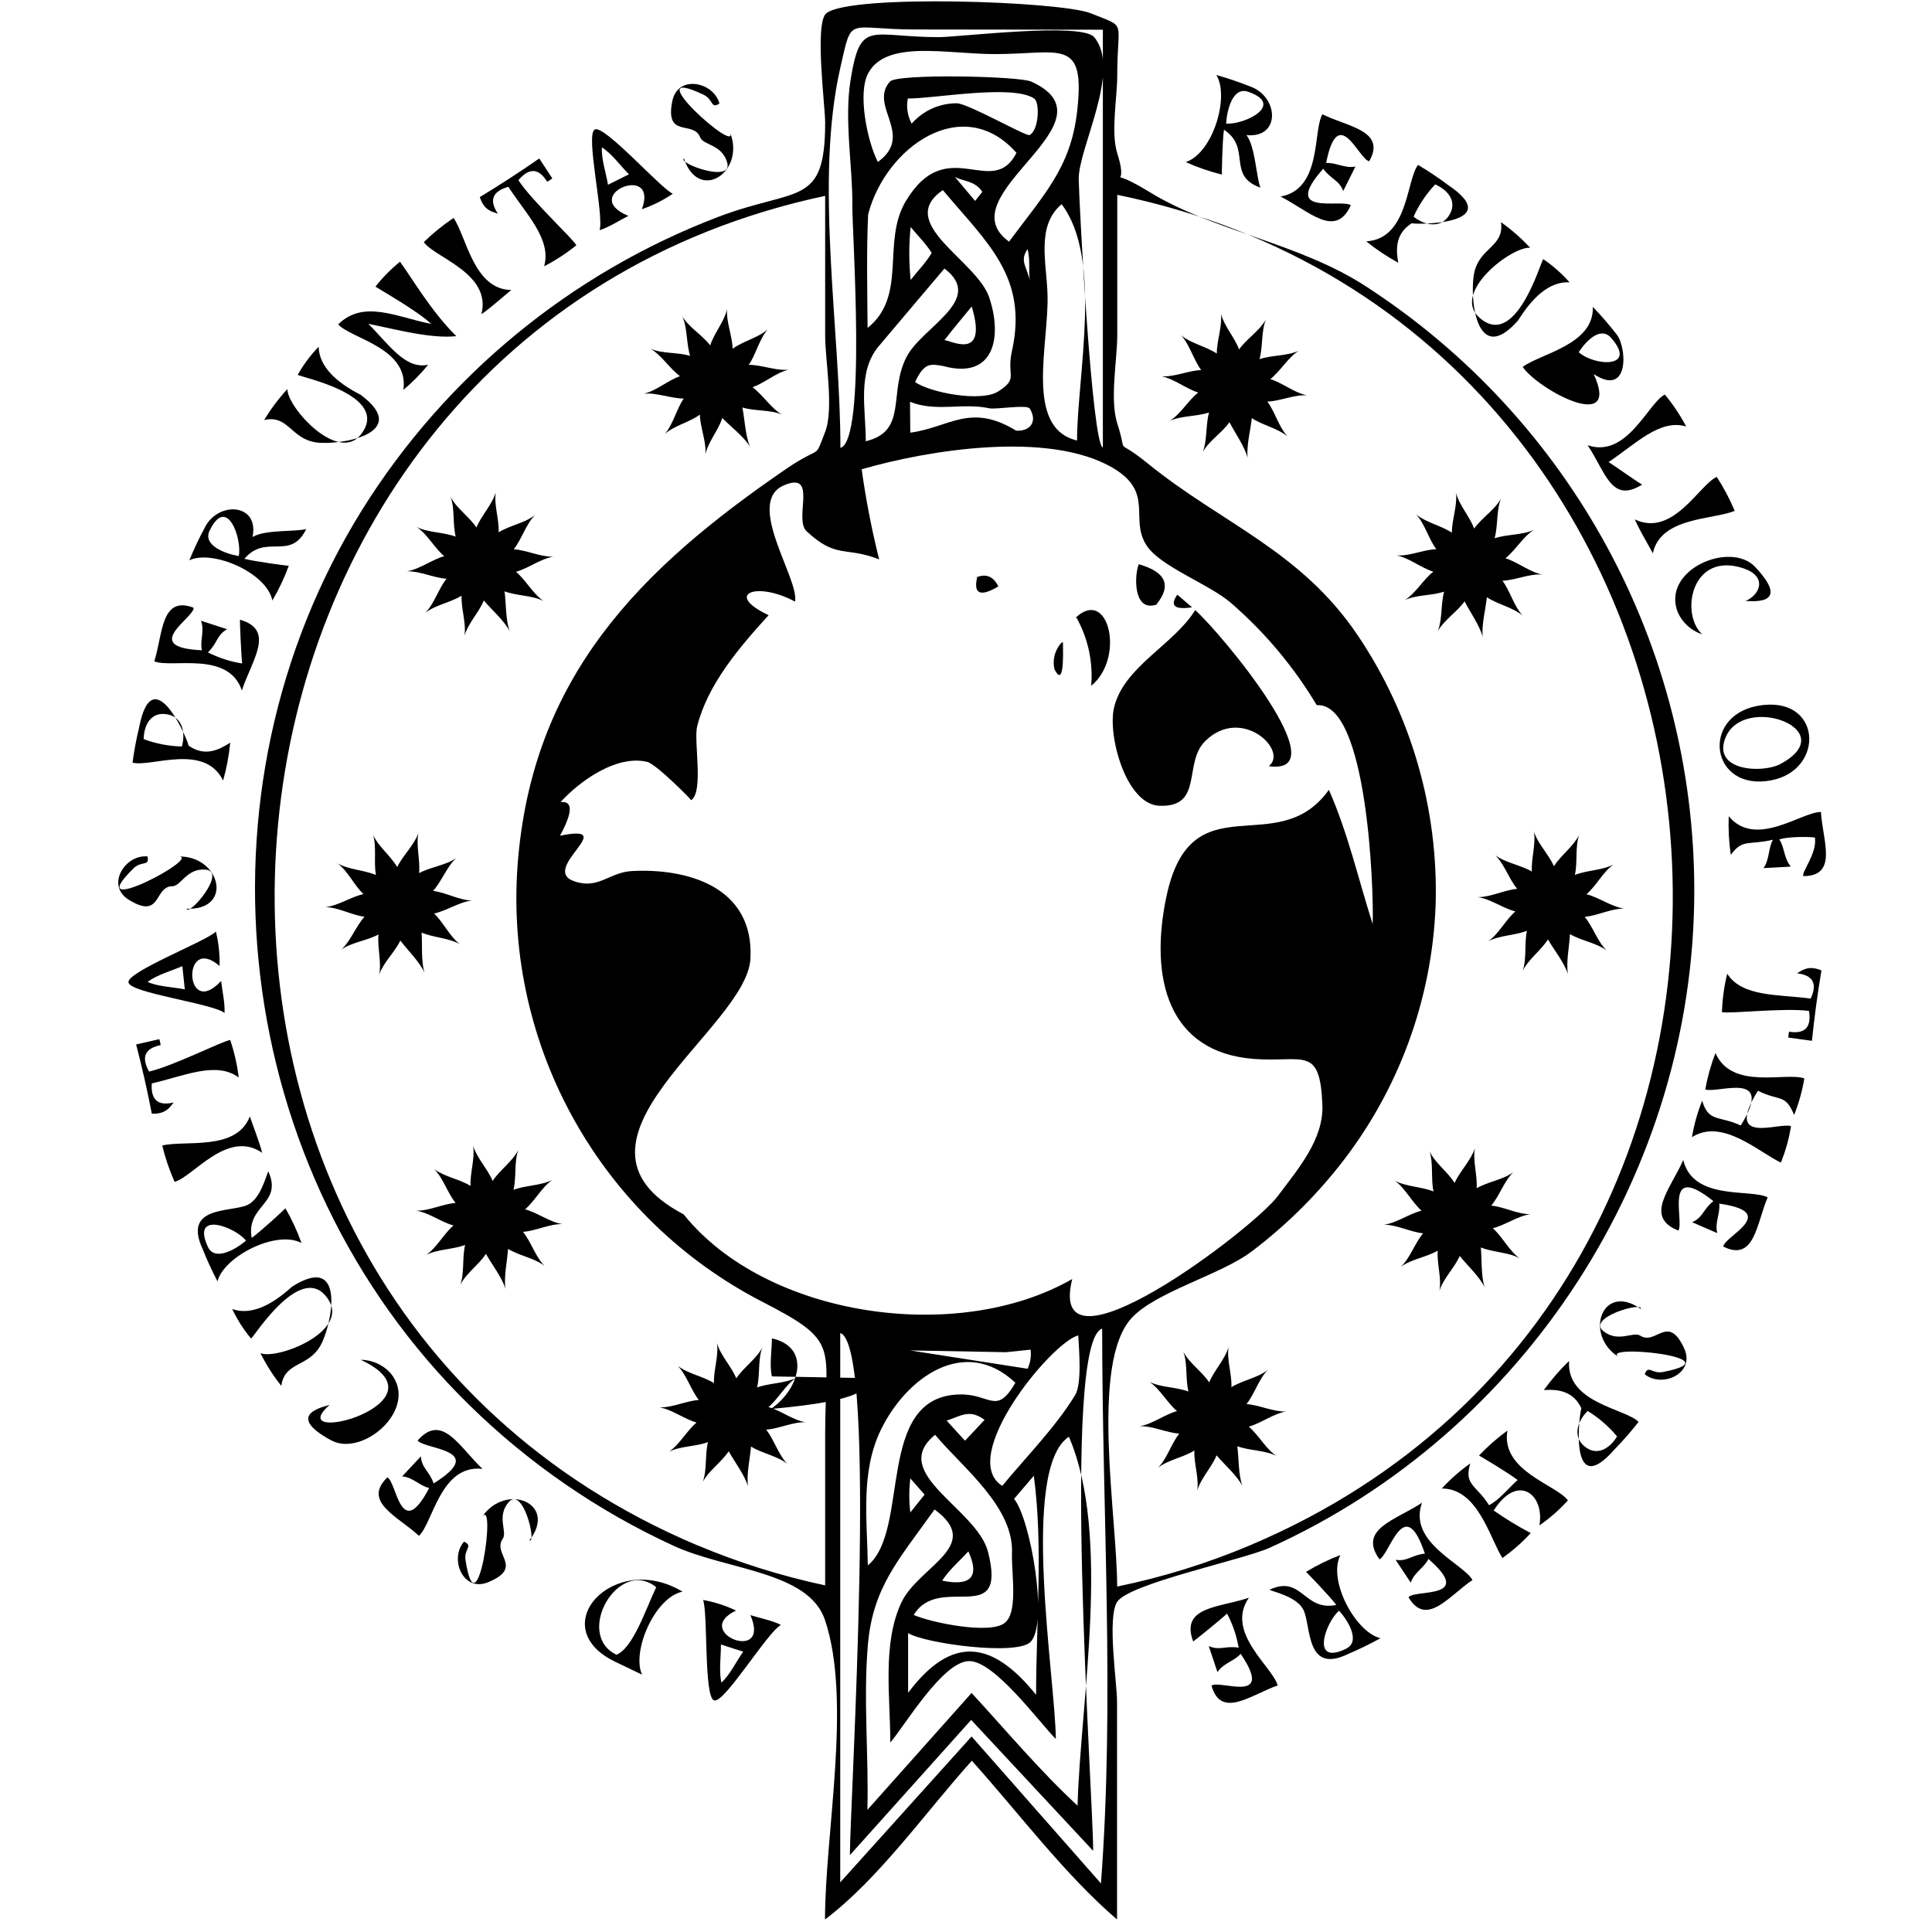
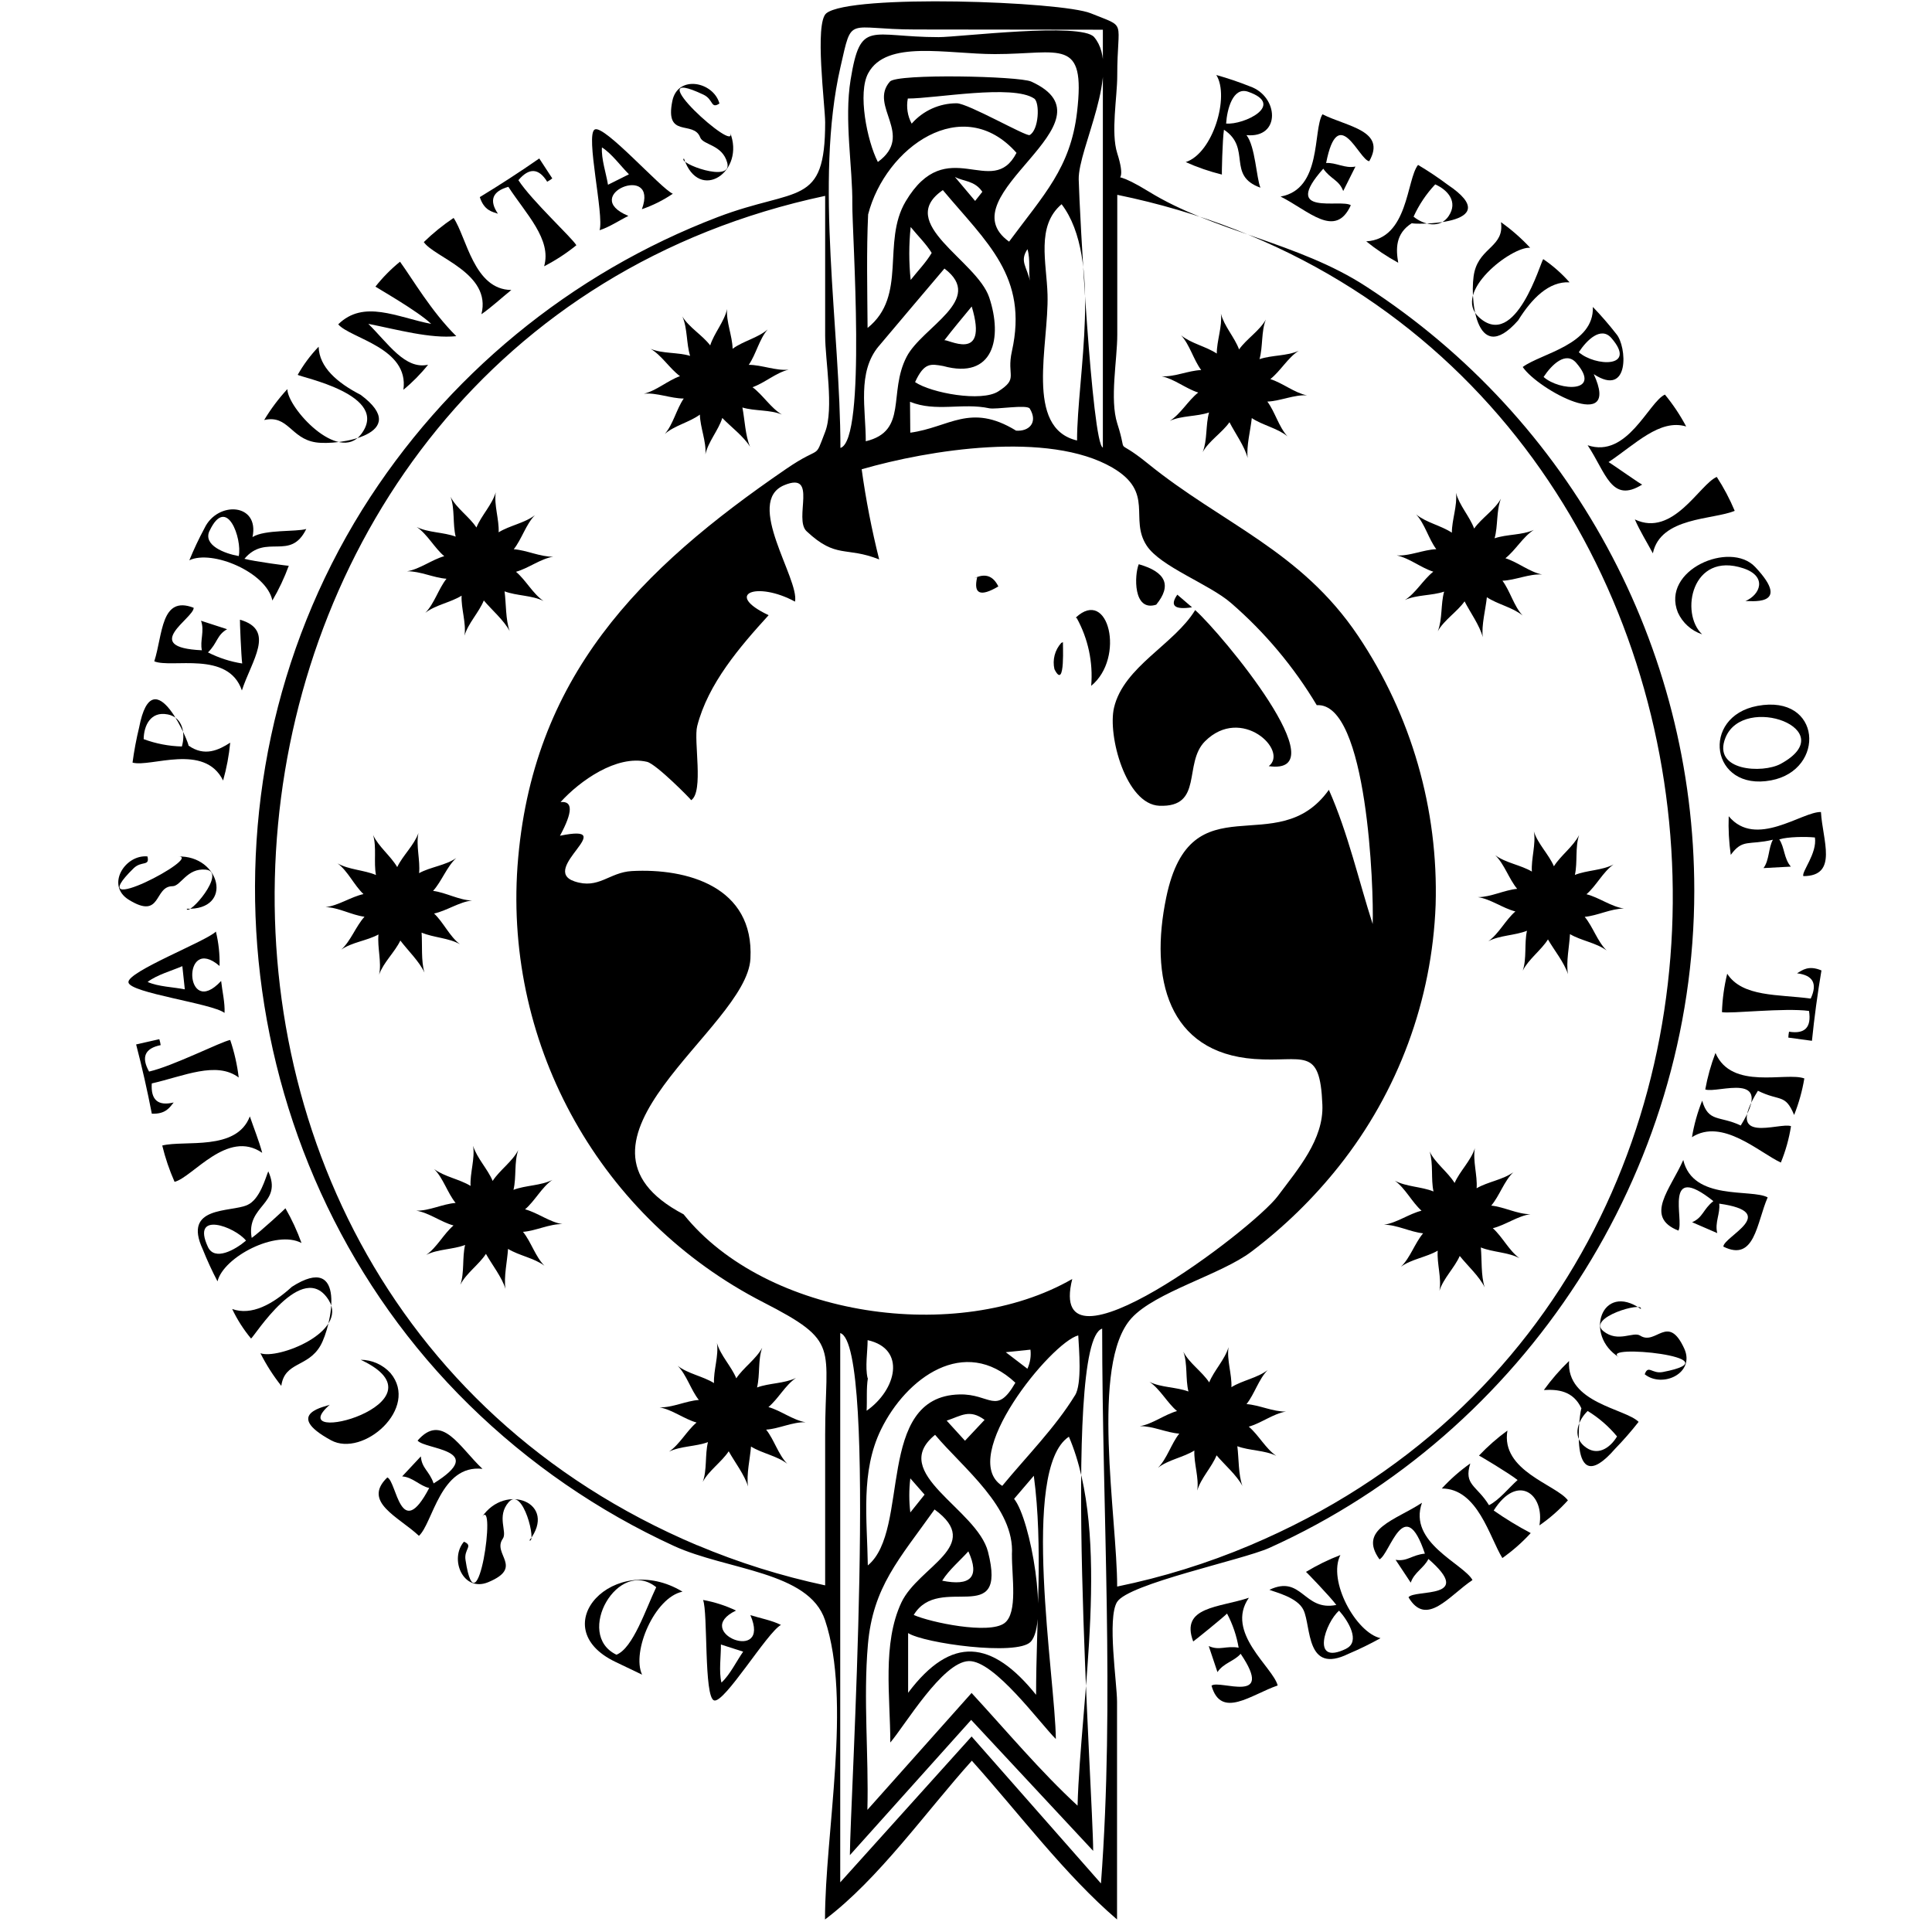
<svg xmlns="http://www.w3.org/2000/svg" viewBox="0 0 500 500">
  <g id="Icons">
    <path d="M131.9,163.34c-1.45-2.79-4.66-5.52-6.69-7.94-1.26,3.1-4.06,5.9-5,9.11.49-3.3-.9-7-.75-10.35-2.84,1.77-6.75,2.38-9.39,4.44,2.34-2.38,3.4-6.2,5.48-8.82-3.34-.24-6.86-2-10.2-1.93,3.29-.55,6.39-3,9.62-3.91-2.56-2.15-4.35-5.68-7.12-7.55,3,1.49,6.94,1.31,10.08,2.49-.81-3.25-.18-7.16-1.32-10.3,1.54,3,4.85,5.14,6.69,7.94,1.26-3.1,4.06-5.9,5-9.11-.49,3.3.9,7,.75,10.35,2.84-1.77,6.75-2.38,9.39-4.44-2.34,2.38-3.4,6.2-5.48,8.82,3.34.24,6.86,2,10.2,1.93-3.29.55-6.39,3-9.62,3.91,2.56,2.15,4.35,5.68,7.12,7.55-3-1.49-6.94-1.31-10.08-2.49C131,156.18,130.83,160.38,131.9,163.34Z" />
    <path d="M109.85,251.71c-1.3-2.87-4.34-5.77-6.24-8.3-1.43,3-4.38,5.66-5.49,8.81.68-3.27-.5-7-.17-10.38-2.93,1.61-6.87,2-9.62,3.91,2.47-2.25,3.74-6,6-8.5-3.32-.42-6.74-2.42-10.08-2.49,3.32-.37,6.55-2.66,9.82-3.37-2.44-2.29-4-5.92-6.69-7.94,2.9,1.65,6.86,1.7,9.92,3-.63-3.29.22-7.16-.74-10.35,1.38,3,4.55,5.41,6.24,8.3,1.43-3,4.38-5.66,5.49-8.81-.68,3.27.5,7,.17,10.38,2.93-1.61,6.87-2,9.62-3.91-2.47,2.25-3.74,6-6,8.5,3.32.42,6.74,2.42,10.08,2.49-3.32.37-6.55,2.66-9.82,3.37,2.44,2.29,4,5.92,6.69,7.94-2.9-1.65-6.86-1.7-9.92-3C109.33,244.51,108.94,248.69,109.85,251.71Z" />
    <path d="M130.82,333.57c-.9-3-3.52-6.31-5.06-9.07-1.82,2.81-5.11,5-6.63,8,1.11-3.15.45-7.05,1.24-10.31-3.13,1.2-7.08,1.06-10.06,2.57,2.75-1.89,4.51-5.44,7.06-7.61-3.23-.87-6.35-3.31-9.65-3.83,3.34.08,6.85-1.75,10.19-2-2.11-2.6-3.19-6.41-5.55-8.77,2.65,2,6.57,2.61,9.42,4.36-.17-3.34,1.18-7.06.66-10.36,1,3.2,3.78,6,5.06,9.07,1.82-2.81,5.11-5,6.63-8-1.11,3.15-.45,7.05-1.24,10.31,3.13-1.2,7.08-1.06,10.06-2.57-2.75,1.89-4.51,5.44-7.06,7.61,3.23.87,6.35,3.31,9.65,3.83-3.34-.08-6.85,1.75-10.19,2,2.11,2.6,3.19,6.41,5.55,8.77-2.65-2-6.57-2.61-9.42-4.36C131.29,326.36,130.33,330.46,130.82,333.57Z" />
    <path d="M193.59,384.71c-.87-3-3.46-6.34-5-9.12-1.85,2.79-5.16,5-6.71,7.92,1.14-3.14.53-7,1.34-10.29-3.14,1.17-7.09,1-10.08,2.47,2.77-1.87,4.57-5.39,7.13-7.54-3.22-.9-6.32-3.37-9.61-3.93,3.34.12,6.86-1.68,10.2-1.91-2.08-2.62-3.13-6.44-5.46-8.83,2.63,2.06,6.54,2.68,9.38,4.46-.14-3.34,1.25-7,.77-10.35.92,3.21,3.72,6,5,9.12,1.85-2.79,5.16-5,6.71-7.92-1.14,3.14-.53,7-1.34,10.29,3.14-1.17,7.09-1,10.08-2.47-2.77,1.87-4.57,5.39-7.13,7.54,3.22.9,6.32,3.37,9.61,3.93-3.34-.12-6.86,1.68-10.2,1.91,2.08,2.62,3.13,6.44,5.46,8.83-2.63-2.06-6.54-2.68-9.38-4.46C194.12,377.5,193.13,381.59,193.59,384.71Z" />
    <path d="M321.54,384.58c-1.45-2.79-4.66-5.52-6.69-7.94-1.26,3.1-4.06,5.9-5,9.11.49-3.3-.9-7-.75-10.35-2.84,1.77-6.75,2.38-9.39,4.44,2.34-2.38,3.4-6.2,5.48-8.82-3.34-.24-6.86-2-10.2-1.93,3.29-.55,6.39-3,9.62-3.91-2.56-2.15-4.35-5.68-7.12-7.55,3,1.49,6.94,1.31,10.08,2.49-.81-3.25-.18-7.16-1.32-10.3,1.54,3,4.85,5.14,6.69,7.94,1.26-3.1,4.06-5.9,5-9.11-.49,3.3.9,7,.75,10.35,2.84-1.77,6.75-2.38,9.39-4.44-2.34,2.38-3.4,6.2-5.48,8.82,3.34.24,6.86,2,10.2,1.93-3.29.55-6.39,3-9.62,3.91,2.56,2.15,4.35,5.68,7.12,7.55-3-1.49-6.94-1.31-10.08-2.49C320.62,377.42,320.47,381.62,321.54,384.58Z" />
    <path d="M384.24,333.17c-1.37-2.83-4.49-5.66-6.46-8.13-1.35,3.07-4.23,5.78-5.25,9,.59-3.29-.69-7-.45-10.37-2.89,1.69-6.82,2.19-9.51,4.16,2.41-2.31,3.57-6.1,5.73-8.65-3.33-.33-6.8-2.24-10.14-2.22,3.31-.46,6.48-2.83,9.73-3.63-2.5-2.23-4.19-5.81-6.9-7.76,2.95,1.58,6.9,1.52,10,2.78-.71-3.27,0-7.16-1-10.33,1.46,3,4.69,5.28,6.46,8.13,1.35-3.07,4.23-5.78,5.25-9-.59,3.29.69,7,.45,10.37,2.89-1.69,6.82-2.19,9.51-4.16-2.41,2.31-3.57,6.1-5.73,8.65,3.33.33,6.8,2.24,10.14,2.22-3.31.46-6.48,2.83-9.73,3.63,2.5,2.23,4.19,5.81,6.9,7.76-2.95-1.58-6.9-1.52-10-2.78C383.53,326,383.25,330.18,384.24,333.17Z" />
    <path d="M405.79,252.12c-.94-3-3.61-6.26-5.18-9-1.79,2.83-5,5.09-6.52,8.08,1.07-3.16.36-7.06,1.09-10.32-3.11,1.24-7.07,1.15-10,2.71,2.73-1.93,4.44-5.5,7-7.71-3.25-.82-6.39-3.22-9.7-3.7,3.34,0,6.82-1.84,10.16-2.15-2.14-2.57-3.28-6.36-5.67-8.7,2.68,2,6.6,2.52,9.48,4.23-.22-3.34,1.09-7.08.52-10.37,1,3.19,3.86,5.92,5.18,9,1.79-2.83,5-5.09,6.52-8.08-1.07,3.16-.36,7.06-1.09,10.32,3.11-1.24,7.07-1.15,10-2.71-2.73,1.93-4.44,5.5-7,7.71,3.25.82,6.39,3.22,9.7,3.7-3.34,0-6.82,1.84-10.16,2.15,2.14,2.57,3.28,6.36,5.67,8.7-2.68-2-6.6-2.52-9.48-4.23C406.15,244.91,405.25,249,405.79,252.12Z" />
    <path d="M194.13,115.65c-1.63-2.69-5-5.2-7.2-7.48-1,3.18-3.66,6.15-4.37,9.41.27-3.33-1.36-6.94-1.43-10.28-2.72,2-6.58,2.82-9.07,5,2.18-2.53,3-6.41,4.89-9.16-3.35,0-7-1.58-10.31-1.25,3.25-.77,6.18-3.43,9.34-4.54-2.7-2-4.72-5.38-7.6-7.07,3.08,1.29,7,.85,10.22,1.82-1-3.19-.65-7.13-2-10.19,1.73,2.85,5.17,4.81,7.2,7.48,1-3.18,3.66-6.15,4.37-9.41-.27,3.33,1.36,6.94,1.43,10.28,2.72-2,6.58-2.82,9.07-5-2.18,2.53-3,6.41-4.89,9.16,3.35,0,7,1.58,10.31,1.25-3.25.77-6.18,3.43-9.34,4.54,2.7,2,4.72,5.38,7.6,7.07-3.08-1.29-7-.85-10.22-1.82C192.75,108.57,192.87,112.77,194.13,115.65Z" />
    <path d="M322.89,118.53c-.78-3.05-3.27-6.44-4.7-9.26-1.93,2.73-5.3,4.81-6.93,7.73,1.23-3.1.73-7,1.64-10.25-3.17,1.08-7.12.78-10.15,2.17,2.82-1.78,4.72-5.26,7.35-7.33-3.2-1-6.22-3.55-9.49-4.21,3.33.22,6.91-1.48,10.26-1.61-2-2.68-2.94-6.53-5.21-9,2.57,2.13,6.46,2.87,9.24,4.73,0-3.35,1.46-7,1.07-10.33.83,3.24,3.54,6.12,4.7,9.26,1.93-2.73,5.3-4.81,6.93-7.73-1.23,3.1-.73,7-1.64,10.25,3.17-1.08,7.12-.78,10.15-2.17-2.82,1.78-4.72,5.26-7.35,7.33,3.2,1,6.22,3.55,9.49,4.21-3.33-.22-6.91,1.48-10.26,1.61,2,2.68,2.94,6.53,5.21,9-2.57-2.13-6.46-2.87-9.24-4.73C323.64,111.35,322.53,115.41,322.89,118.53Z" />
    <path d="M383.73,164.89c-.78-3.05-3.27-6.44-4.7-9.26-1.93,2.73-5.3,4.81-6.93,7.73,1.23-3.1.73-7,1.64-10.25-3.17,1.08-7.12.78-10.15,2.17,2.82-1.78,4.72-5.26,7.35-7.33-3.2-1-6.22-3.55-9.49-4.21,3.33.22,6.91-1.48,10.26-1.61-2-2.68-2.94-6.53-5.21-9,2.57,2.13,6.46,2.87,9.24,4.73,0-3.35,1.46-7,1.07-10.33.83,3.24,3.54,6.12,4.7,9.26,1.93-2.73,5.3-4.81,6.93-7.73-1.23,3.1-.73,7-1.64,10.25,3.17-1.08,7.12-.78,10.15-2.17-2.82,1.78-4.72,5.26-7.35,7.33,3.2,1,6.22,3.55,9.49,4.21-3.33-.22-6.91,1.48-10.26,1.61,2,2.68,2.94,6.53,5.21,9-2.57-2.13-6.46-2.87-9.24-4.73C384.48,157.71,383.37,161.76,383.73,164.89Z" />
    <path d="M252.13,149.66q4.21-2.06,6.24,2.11-7,4.14-5.48-2.39" />
    <path d="M275.11,166.19c-.16-.55.74,12.9-2.22,7a7.6,7.6,0,0,1,1.77-6.81" />
    <path d="M278.4,159.84c8.5-8,12.87,10.42,4,17.65a30.93,30.93,0,0,0-3.75-17.55" />
    <path d="M309.31,157.89c-5.45,8.93-18.5,14.62-21,25.25-1.7,7.21,3.08,25,11.7,25.39,11.55.48,6.15-11,11.85-16.69,9.42-9.36,21.72,2.44,16.49,6.44C346.72,200.87,316.33,164.17,309.31,157.89Z" />
-     <path d="M438.48,230.5A186.26,186.26,0,0,0,353.56,74.15C336.09,62.75,314.22,60,297.32,49.59c-14.91-9.16-4,3.12-8.18-9.93-1.7-5.33,0-14.56,0-20,0-14.95,2.73-12.32-6.85-16.22-7.58-3.09-62.2-5.05-68.44,0-3.11,2.52-.3,24-.3,28.23,0,22-7.2,16.68-27.75,24.49a187.42,187.42,0,0,0-92.05,75.73c-45.65,73.33-34,171.2,27.68,231.71a187.38,187.38,0,0,0,53,36.5c13.75,6.29,34.86,6.54,39.08,19.17,7,20.91,0,55.12,0,77.49,13.9-10.47,26.08-27.84,38-41.09,12.11,13.49,24.06,29.5,37.58,41.09V440.39c0-4.79-2.59-21.6,0-25.79,2.94-4.75,32.36-10.85,39.4-14C394.77,370.74,438.48,303.14,438.48,230.5Zm-97.68-48c13.11-.84,14.77,47.86,14.45,56.64-3.56-11-6.36-23.52-11.34-34.73-13.42,18.81-35.68-2.9-42.08,27.8-4.38,21,.44,40.2,22.79,41.85,12.66.93,17-3.59,17.61,11.84.38,9-6.36,16.7-11.52,23.62-6.43,8.63-60.22,49.34-53.21,21.48-29.69,17.09-79.25,9.88-100.58-16.73-35.9-18.83,16.36-48,17.29-66.16,1-18.71-16.49-23.45-30.68-22.68-5.9.32-8.56,4.79-14.85,2.67-9.33-3.14,12.25-15.09-3.76-11.81q5-9.22.15-8.71c5-5.51,14.5-12.27,22.38-10.42,2.41.57,11.54,9.87,11.43,9.93,3.3-2.22.59-15.4,1.55-19.16,2.8-11,11.06-20.56,18.49-28.72-11.77-5.56-3-8.85,6.83-3.51,1.18-5.83-13.16-25.83-2.78-30.14,8.83-3.67,2.37,8.73,5.77,11.92,7.74,7.25,10.1,3.85,18.79,7.3A218.93,218.93,0,0,1,223,121.45c17.41-5.05,48.4-10,64.87-.44,11.08,6.46,4.28,13.2,8.9,20.21,3.61,5.47,16.18,9.94,21.8,14.82A108.9,108.9,0,0,1,340.8,182.54Zm-62.59,178.6c-5.09,8.33-12.63,15.91-18.83,23.44-11.66-7.38,12.69-37.14,19.67-38.94C279.24,349.18,280.06,358.12,278.21,361.14Zm-26.73,77-27,30.29c.37-14.15-1.09-28.65.13-42.74,1.3-15,8.09-22.11,17.25-35,12.89,9.4-4.14,14.68-8.58,24.07-5,10.66-2.87,24.43-2.87,36.24,3.82-4.47,13.47-20.81,20.28-21.07,6.61-.26,18.51,16.18,22.56,20.16-.12-15.56-9.31-69.87,3.38-78.23,11,25.6,3,68.19,2.24,95.48C269.21,458.39,260.53,448,251.48,438.18Zm11-50.24,5.07-5.93c2.46,18.36.59,38.08.59,56.69-11.39-14.17-21.87-15.49-33.12-.53V422.64c4.14,2.66,28.06,5.93,31.67,2.3C271.42,420.2,266.73,393.23,262.47,387.94Zm-.59,14.42c-.06,5.71,1.59,15.12-1.93,17.78-4,3-19.21-.2-23.49-2.11,6.64-11,24.34,3.72,19.23-16.33-2.85-11.18-25.93-20.37-13.7-30.29C249.2,379.9,262.69,390.18,261.88,402.36Zm-18,6.72c1.69-2.69,4.59-5.14,6.72-7.51C253.68,408.23,251.1,410.55,243.84,409.08Zm-4.61-22.19-3.69,4.61a36.75,36.75,0,0,1,0-8.82ZM245,367.66c3.73-1.22,5.89-3.1,9.81-.2l-5.07,5.4Zm3.29-6.78c-21.91.55-12.58,35.1-23.7,44.25-.17-12-1.92-24.21,3.4-35.14,6.53-13.41,21.63-24.48,34.79-12.14C257.84,366.43,256.29,360.68,248.32,360.88Zm-12.77-11.39,24.82.46,6.39-.66a9.22,9.22,0,0,1-.79,4.94Zm-35.75,6.72c-.69-2.86,0-6.89,0-9.84,10.07,2.23,7.47,12.87-.26,18.27C224.43,362.38,224.17,359.34,224.61,356.66ZM278.74,114c-13.67-3.22-7.27-24.8-7.64-37.75-.23-8.3-3-17.76,3.64-23.4C285.49,66.93,278.74,97.41,278.74,114Zm-15.87-2.61c-11.79-7.17-17.18-.78-27.29.59l-.07-8c6.71,2.73,13.55.19,20.51,1.68,1.72.37,9.76-1.05,10.48.08C268.72,109.35,266.28,111.76,262.86,111.44ZM244.11,94.73c13,3.58,15.42-7.23,11.9-17.75-3.23-9.64-24.48-19.22-12-27.78,11.31,13.52,22.17,22.41,17.87,41.7-1.45,6.51,1.84,6.95-3.53,10.4-4.33,2.78-17.29.44-21.53-2.41C239.18,93.77,240.85,94.15,244.11,94.73Zm.26-6.63c2.29-3,4.73-5.87,7.11-8.78C256,94.31,244.88,87.43,244.37,88.1Zm-3.25-22.65c-1.44,2.47-3.69,4.76-5.44,7a65.5,65.5,0,0,1,0-13.7C237.43,60.92,239.67,63.09,241.12,65.45Zm6-19.67c2.18,1.21,5.09.88,7.11,3.86L252.36,52Zm19.49,27.13c-.88-4-2.79-5.28-.7-8.43C266.74,67.37,266.08,70.07,266.58,72.91Zm-5.44-10.36c-16.77-12,28.9-30.91,5.71-41.44-3.13-1.42-34.71-2.11-36.57,0-5.59,6.34,6.51,13.78-3.12,20.81-2.81-5.47-5.28-17.95-2.48-23C229.44,10.21,245,14,257.49,14c17,0,23.52-4.5,21.25,15C277.06,43.42,270.15,50.37,261.14,62.55ZM247.62,26.73A15.43,15.43,0,0,0,235.94,32a9.83,9.83,0,0,1-1-6.5c7.11,0,27.14-3.74,32.7,0,1.51,1,1.24,8.15-1.17,9.45C265.63,35.42,250.58,26.77,247.62,26.73ZM224.67,55.49c4.49-17.37,24.49-31.66,38.4-15.93-6.3,12.24-18-5.41-28.69,12.57-6.27,10.58.55,24.39-9.85,32.74C224.46,75.14,224.23,64.85,224.67,55.49Zm2.75,34.11c5.64-6.73,11.35-13.41,17-20.1,10.68,8.07-5.8,15.08-9.8,22.86-4.82,9.35.43,19.2-10.56,21.84C224.09,106,221.76,96.35,227.42,89.59Zm58-81.91V115.83c-2.82-.84-6.08-61.77-6.25-69.38-.18-8,11.17-28.31,4-36.84-3.31-3.92-34.91,0-40.24,0-17.82,0-20.21-4.76-22.79,11-1.71,10.42.55,22.81.44,32.14-.08,7.62,3.75,61.1-3.08,63.18,0-30.58-6.78-68.9,0-98.53,3.13-13.69,1.47-9.77,19.42-9.77Zm-105,392.22C18.9,331.57,41.65,87.28,213.55,50.69V86.91c0,6.31,2.31,18.89,0,24.86-2.95,7.62-.61,3.09-10.13,9.61-37.81,25.9-65.9,53.82-69.49,102.78A117.51,117.51,0,0,0,197.48,337c20.19,10.35,16.07,11.26,16.07,34.2v39.09A183.53,183.53,0,0,1,180.45,399.9Zm104.48,87.49-33.45-38-34,37.75V345c9.86,2.87,2.5,122.1,2.5,135.11l31.39-35L282.91,479c0-14.34-8.39-131.79,2.33-135.15C285.24,391.37,288.51,440,284.93,487.39Zm38.64-87.49a182.57,182.57,0,0,1-34.42,10.69c0-18-7.06-57.59,3.69-69.44C299,334.33,316,329.9,323.9,323.9a125.32,125.32,0,0,0,22.64-22.1,115.69,115.69,0,0,0,25-67.6,118.6,118.6,0,0,0-20.06-69.63c-14.84-22.1-35.17-29-54.42-44.61-9.16-7.42-4.89-1-7.91-10.36-2-6.28,0-16.47,0-23V50.42C461.88,85.82,485.8,331.28,323.56,399.9Z" />
+     <path d="M438.48,230.5A186.26,186.26,0,0,0,353.56,74.15C336.09,62.75,314.22,60,297.32,49.59c-14.91-9.16-4,3.12-8.18-9.93-1.7-5.33,0-14.56,0-20,0-14.95,2.73-12.32-6.85-16.22-7.58-3.09-62.2-5.05-68.44,0-3.11,2.52-.3,24-.3,28.23,0,22-7.2,16.68-27.75,24.49a187.42,187.42,0,0,0-92.05,75.73c-45.65,73.33-34,171.2,27.68,231.71a187.38,187.38,0,0,0,53,36.5c13.75,6.29,34.86,6.54,39.08,19.17,7,20.91,0,55.12,0,77.49,13.9-10.47,26.08-27.84,38-41.09,12.11,13.49,24.06,29.5,37.58,41.09V440.39c0-4.79-2.59-21.6,0-25.79,2.94-4.75,32.36-10.85,39.4-14C394.77,370.74,438.48,303.14,438.48,230.5Zm-97.68-48c13.11-.84,14.77,47.86,14.45,56.64-3.56-11-6.36-23.52-11.34-34.73-13.42,18.81-35.68-2.9-42.08,27.8-4.38,21,.44,40.2,22.79,41.85,12.66.93,17-3.59,17.61,11.84.38,9-6.36,16.7-11.52,23.62-6.43,8.63-60.22,49.34-53.21,21.48-29.69,17.09-79.25,9.88-100.58-16.73-35.9-18.83,16.36-48,17.29-66.16,1-18.71-16.49-23.45-30.68-22.68-5.9.32-8.56,4.79-14.85,2.67-9.33-3.14,12.25-15.09-3.76-11.81q5-9.22.15-8.71c5-5.51,14.5-12.27,22.38-10.42,2.41.57,11.54,9.87,11.43,9.93,3.3-2.22.59-15.4,1.55-19.16,2.8-11,11.06-20.56,18.49-28.72-11.77-5.56-3-8.85,6.83-3.51,1.18-5.83-13.16-25.83-2.78-30.14,8.83-3.67,2.37,8.73,5.77,11.92,7.74,7.25,10.1,3.85,18.79,7.3A218.93,218.93,0,0,1,223,121.45c17.41-5.05,48.4-10,64.87-.44,11.08,6.46,4.28,13.2,8.9,20.21,3.61,5.47,16.18,9.94,21.8,14.82A108.9,108.9,0,0,1,340.8,182.54Zm-62.59,178.6c-5.09,8.33-12.63,15.91-18.83,23.44-11.66-7.38,12.69-37.14,19.67-38.94C279.24,349.18,280.06,358.12,278.21,361.14Zm-26.73,77-27,30.29c.37-14.15-1.09-28.65.13-42.74,1.3-15,8.09-22.11,17.25-35,12.89,9.4-4.14,14.68-8.58,24.07-5,10.66-2.87,24.43-2.87,36.24,3.82-4.47,13.47-20.81,20.28-21.07,6.61-.26,18.51,16.18,22.56,20.16-.12-15.56-9.31-69.87,3.38-78.23,11,25.6,3,68.19,2.24,95.48C269.21,458.39,260.53,448,251.48,438.18Zm11-50.24,5.07-5.93c2.46,18.36.59,38.08.59,56.69-11.39-14.17-21.87-15.49-33.12-.53V422.64c4.14,2.66,28.06,5.93,31.67,2.3C271.42,420.2,266.73,393.23,262.47,387.94Zm-.59,14.42c-.06,5.71,1.59,15.12-1.93,17.78-4,3-19.21-.2-23.49-2.11,6.64-11,24.34,3.72,19.23-16.33-2.85-11.18-25.93-20.37-13.7-30.29C249.2,379.9,262.69,390.18,261.88,402.36Zm-18,6.72c1.69-2.69,4.59-5.14,6.72-7.51C253.68,408.23,251.1,410.55,243.84,409.08Zm-4.61-22.19-3.69,4.61a36.75,36.75,0,0,1,0-8.82ZM245,367.66c3.73-1.22,5.89-3.1,9.81-.2l-5.07,5.4Zm3.29-6.78c-21.91.55-12.58,35.1-23.7,44.25-.17-12-1.92-24.21,3.4-35.14,6.53-13.41,21.63-24.48,34.79-12.14C257.84,366.43,256.29,360.68,248.32,360.88Zm12-10.93,6.39-.66a9.22,9.22,0,0,1-.79,4.94Zm-35.75,6.72c-.69-2.86,0-6.89,0-9.84,10.07,2.23,7.47,12.87-.26,18.27C224.43,362.38,224.17,359.34,224.61,356.66ZM278.74,114c-13.67-3.22-7.27-24.8-7.64-37.75-.23-8.3-3-17.76,3.64-23.4C285.49,66.93,278.74,97.41,278.74,114Zm-15.87-2.61c-11.79-7.17-17.18-.78-27.29.59l-.07-8c6.71,2.73,13.55.19,20.51,1.68,1.72.37,9.76-1.05,10.48.08C268.72,109.35,266.28,111.76,262.86,111.44ZM244.11,94.73c13,3.58,15.42-7.23,11.9-17.75-3.23-9.64-24.48-19.22-12-27.78,11.31,13.52,22.17,22.41,17.87,41.7-1.45,6.51,1.84,6.95-3.53,10.4-4.33,2.78-17.29.44-21.53-2.41C239.18,93.77,240.85,94.15,244.11,94.73Zm.26-6.63c2.29-3,4.73-5.87,7.11-8.78C256,94.31,244.88,87.43,244.37,88.1Zm-3.25-22.65c-1.44,2.47-3.69,4.76-5.44,7a65.5,65.5,0,0,1,0-13.7C237.43,60.92,239.67,63.09,241.12,65.45Zm6-19.67c2.18,1.21,5.09.88,7.11,3.86L252.36,52Zm19.49,27.13c-.88-4-2.79-5.28-.7-8.43C266.74,67.37,266.08,70.07,266.58,72.91Zm-5.44-10.36c-16.77-12,28.9-30.91,5.71-41.44-3.13-1.42-34.71-2.11-36.57,0-5.59,6.34,6.51,13.78-3.12,20.81-2.81-5.47-5.28-17.95-2.48-23C229.44,10.21,245,14,257.49,14c17,0,23.52-4.5,21.25,15C277.06,43.42,270.15,50.37,261.14,62.55ZM247.62,26.73A15.43,15.43,0,0,0,235.94,32a9.83,9.83,0,0,1-1-6.5c7.11,0,27.14-3.74,32.7,0,1.51,1,1.24,8.15-1.17,9.45C265.63,35.42,250.58,26.77,247.62,26.73ZM224.67,55.49c4.49-17.37,24.49-31.66,38.4-15.93-6.3,12.24-18-5.41-28.69,12.57-6.27,10.58.55,24.39-9.85,32.74C224.46,75.14,224.23,64.85,224.67,55.49Zm2.75,34.11c5.64-6.73,11.35-13.41,17-20.1,10.68,8.07-5.8,15.08-9.8,22.86-4.82,9.35.43,19.2-10.56,21.84C224.09,106,221.76,96.35,227.42,89.59Zm58-81.91V115.83c-2.82-.84-6.08-61.77-6.25-69.38-.18-8,11.17-28.31,4-36.84-3.31-3.92-34.91,0-40.24,0-17.82,0-20.21-4.76-22.79,11-1.71,10.42.55,22.81.44,32.14-.08,7.62,3.75,61.1-3.08,63.18,0-30.58-6.78-68.9,0-98.53,3.13-13.69,1.47-9.77,19.42-9.77Zm-105,392.22C18.9,331.57,41.65,87.28,213.55,50.69V86.91c0,6.31,2.31,18.89,0,24.86-2.95,7.62-.61,3.09-10.13,9.61-37.81,25.9-65.9,53.82-69.49,102.78A117.51,117.51,0,0,0,197.48,337c20.19,10.35,16.07,11.26,16.07,34.2v39.09A183.53,183.53,0,0,1,180.45,399.9Zm104.48,87.49-33.45-38-34,37.75V345c9.86,2.87,2.5,122.1,2.5,135.11l31.39-35L282.91,479c0-14.34-8.39-131.79,2.33-135.15C285.24,391.37,288.51,440,284.93,487.39Zm38.64-87.49a182.57,182.57,0,0,1-34.42,10.69c0-18-7.06-57.59,3.69-69.44C299,334.33,316,329.9,323.9,323.9a125.32,125.32,0,0,0,22.64-22.1,115.69,115.69,0,0,0,25-67.6,118.6,118.6,0,0,0-20.06-69.63c-14.84-22.1-35.17-29-54.42-44.61-9.16-7.42-4.89-1-7.91-10.36-2-6.28,0-16.47,0-23V50.42C461.88,85.82,485.8,331.28,323.56,399.9Z" />
    <path d="M304.69,153.9q-3,4.3,3.81,3.27Z" />
    <path d="M299.23,156.49q6.09-7.44-4.52-10.47C293.57,148.76,293.19,158.43,299.23,156.49Z" />
    <path d="M323.49,22.36c7.45,2.57,8.06,13.48-.9,12.61,2.29,2.92,2.56,11.14,3.61,13.6-8.83-3.14-2.21-10.24-9.44-15-.4,2.59-.61,11.82-.52,11.61a55.5,55.5,0,0,1-9.38-3.23c7.05-2.29,11.41-17,7.92-22.54A87.13,87.13,0,0,1,323.49,22.36ZM323,23.74c-3.93-1.35-5.45,4.57-5.68,8.23C321.82,32.4,332.84,27.14,323,23.74Z" />
    <path d="M354.36,41.72c-2.62-.25-8.05-15.39-11.16.47,2.52-.19,4.86,1.48,7.59.91l-3.17,6.34c-1.08-2.9-3.19-3-5.16-5.78-11.11,12.5,4.56,7.74,7.13,9.45-4,8.82-10.91,1.4-18.18-2.24,10.8-1.93,8.32-17.17,10.84-21.29C348.71,32.81,358.86,33.79,354.36,41.72Z" />
    <path d="M374.65,47.8c16.07,10.76-9.89,10.34-9.24,9.94-4.35,2.71-4.15,6.8-3.55,10.26a55.38,55.38,0,0,1-8.28-5.54c10.92-.63,10.39-16,13.41-19.78A87.13,87.13,0,0,1,374.65,47.8Zm.28,8.08c2.44-3.65-.23-6.72-3.5-8.16a30.71,30.71,0,0,0-5.6,8.36C368.48,58.2,372.66,59.28,374.94,55.88Z" />
    <path d="M392.89,82.92c-11.16,12.68-12.69-6.86-11.3-12.59,1.55-6.38,7.76-6.52,6.86-12.83A48.82,48.82,0,0,1,396,64.12c-4.77-.39-20.32,11.56-13.23,18,9.5,8.68,16-14.55,16.62-15.06a36.17,36.17,0,0,1,6.8,6C400.89,72.79,396.49,77.14,392.89,82.92Z" />
-     <path d="M418.3,86.44c2.76,3.18,3.54,16.55-5.85,10.37,7.2,15.64-14.33,4.07-18.38-1.85,4.76-3.54,18.5-5.74,18.15-15.54A87.56,87.56,0,0,1,418.3,86.44Zm-11,5.86M417,87.49c-2.67-3.09-6.33.46-8.44,3.66C412.8,94.85,423.81,95.31,417,87.49Z" />
    <path d="M416.29,119.59c1,.55,8.86,6.16,8.73,5.8-8,5-9.37-3-14.14-10.16,10.29,3.49,15.8-11.23,20-13.11a49.33,49.33,0,0,1,5.5,8.25C429.54,108.32,423.2,115,416.29,119.59Z" />
    <path d="M423.1,134.43c9.91,4.71,16.75-9.12,21.2-11a55.48,55.48,0,0,1,4.64,8.77c-5.52,2.35-19.22,1.54-21.18,11C426.22,140.33,424.41,137.44,423.1,134.43Z" />
    <path d="M434.23,158.51c-4.41-11,13.52-18.66,20-11.79,10.05,10.65-2,8.62-2.54,8.85,3.93-1.68,5.72-6.42-.5-8.49-13.38-4.46-16.48,11.66-10.68,17.08A10.53,10.53,0,0,1,434.23,158.51Z" />
    <path d="M454.84,182.68c16.62-3.09,17.75,16.57,3.54,19.27C442.7,204.93,440,185.43,454.84,182.68Zm-8.29,8.24c-3.5,8.64,9.61,9.32,14.3,6.76C477.06,188.85,451.26,179.31,446.55,190.92Z" />
    <path d="M466.7,226.74c-.5-1.12,3.61-5.88,3-10-2.34-.24-7-.2-9.23.49,1.41,2.09,1.18,4.95,3,7.05l-7.08.38c1.52-2,1.26-5.25,2.44-7.34-6.35,1.5-7.81-.33-10.91,3.92a55.79,55.79,0,0,1-.53-10c7,8.44,19-1.24,23.87-1.09C471.66,217.42,475.82,226.73,466.7,226.74Z" />
    <path d="M465.07,251.89c1.35-.78,2.94-2.17,6.32-.74q-1.53,9.07-2.46,18.21l-6.11-.83A8.7,8.7,0,0,1,463,267q6.17,1,5.17-5.37c-6.32-.86-20.39.77-22.53.31A48.44,48.44,0,0,1,447,252c3.92,6.09,13.25,5.3,21.61,6.43Q471.3,252.64,465.07,251.89Z" />
    <path d="M450.5,291.28c9-14.53-6-8.19-9.18-9.33a52.63,52.63,0,0,1,2.64-9.45c4.2,9.76,18.28,4.86,23,6.6a46.14,46.14,0,0,1-2.64,9.45c-2.33-5.59-3.62-3.41-9.37-6.26-9,14.39,5.6,8.05,8.56,9.16a41.79,41.79,0,0,1-2.63,9.42c-5.71-2.67-15.14-11.6-23-6.57a45.64,45.64,0,0,1,2.64-9.45C442.15,290.54,445,288.67,450.5,291.28Z" />
    <path d="M446,322.62c.11-2.63,14.93-8.87-1.07-11.12.32,2.51-1.21,4.93-.5,7.63l-6.51-2.82c2.84-1.23,2.82-3.35,5.5-5.46-13.09-10.42-7.48,5-9.05,7.63-9-3.55-2-10.81,1.26-18.28,2.51,10.68,17.59,7.39,21.84,9.68C454.6,316.49,454.16,326.68,446,322.62Z" />
    <path d="M430.33,355.08c19.62-3.77-17.25-7.46-11.25-3.77-9.38-5.76-4.45-19.63,5.56-12.55.77-2-14.09,2.2-9.69,5.74,3.83,3.08,7.71,0,9.53,1.16,4.1,2.65,7.16-5.86,11.39,3.32,2.94,6.39-5.62,10.35-10.22,6.68C426.58,353.1,427.51,355.62,430.33,355.08Z" />
    <path d="M418,374.93c-12.67,14.61-9-11.09-8.71-10.4-2.14-4.66-6.23-5-9.74-4.79a55.37,55.37,0,0,1,6.52-7.52c-.73,10.91,14.59,12.3,18,15.76A87.12,87.12,0,0,1,418,374.93Zm-8.05-.72c3.32,2.87,6.7.61,8.54-2.46a30.71,30.71,0,0,0-7.6-6.59C408.45,367.52,406.85,371.53,409.94,374.21Z" />
    <path d="M385.35,389.54c2.57-1.25,5.24-4.61,7.4-6.51-2.13-1.71-10.12-6.48-10-6.32a53.91,53.91,0,0,1,7.37-6.48c-1.8,10.47,12.67,14,15.65,18.06a42.11,42.11,0,0,1-7.37,6.48c1.41-8.07-5.65-13.63-11.83-3.85a89.68,89.68,0,0,0,9.58,5.84,45.8,45.8,0,0,1-7.34,6.46c-3.32-5.35-6.37-18-15.67-18a45.64,45.64,0,0,1,7.37-6.48C378.75,384.36,382.18,384.37,385.35,389.54Z" />
    <path d="M364.52,413.38c1.52-2.15,17.36.68,5.15-9.92-1.09,2.28-3.7,3.48-4.57,6.13l-3.92-5.91c3.05.51,4.19-1.28,7.58-1.6-5.31-15.86-9,.1-11.75,1.48-5.64-7.88,4.22-10.15,11-14.65-3.7,10.32,10.74,15.76,13.07,20C375.07,412.91,369.16,421.22,364.52,413.38Z" />
    <path d="M349,428c-11.11,5.45-9.62-7-11.65-11.32-1.53-3.27-7.22-4.58-8.83-5.24,8.46-4,8.82,5.65,17.32,3.92-1.56-2.11-7.95-8.76-7.86-8.55a55.5,55.5,0,0,1,8.91-4.37c-3.35,6.62,4,20.07,10.39,21.52A87.13,87.13,0,0,1,349,428Zm-.61-1.33c3.73-1.83.61-7.09-1.83-9.83C343.09,419.76,339,431.27,348.41,426.68Z" />
    <path d="M313.54,436.25c2-1.68,16.59,5.14,7.54-8.25-1.65,1.92-4.47,2.4-6,4.74L312.82,426c2.82,1.25,4.38-.15,7.74.42a29.5,29.5,0,0,0-3-8.83c-1.26,1.24-8.62,7.19-8.76,7.22-3.41-9.07,6.7-8.72,14.41-11.31-6.25,9,6.29,18,7.45,22.7C323.85,438.53,316,445,313.54,436.25Z" />
    <path d="M202.11,420.53c-3.56,1.92-14.63,20.34-17.3,19.54s-1.57-22.85-2.86-26a33.55,33.55,0,0,1,8.53,2.74c-11.73,5.6,9.25,14,3.72,1.19C196.71,418.79,199.75,419.34,202.11,420.53Zm-15.4,14.92c2.2-2,3.92-5.59,5.62-8l-5.76-1.85C186.61,428.57,186,432.55,186.71,435.45Z" />
    <path d="M159.22,430.07c-18.72-9-.35-28.88,17.41-18.15-7.22,1.48-13.22,15.57-10.46,21.48Zm.32-1.83c4.3-1.69,7.6-11.86,10.29-17.47C160.06,402.88,148.55,423,159.54,428.24Z" />
    <path d="M120.48,403.75c3,19.75,8.13-16.94,4.21-11.09,6.13-9.14,19.79-3.67,12.32,6,1.94.85-1.64-14.17-5.36-9.91-3.23,3.7-.28,7.7-1.53,9.47-2.81,4,5.57,7.38-3.77,11.25-6.5,2.69-10.12-6-6.28-10.48C122.6,400.08,120,400.9,120.48,403.75Z" />
    <path d="M100.24,382.36c2.44,1,3.35,17,10.84,2.73-2.47-.54-4.24-2.8-7-3l4.84-5.18c.21,3.09,2.21,3.78,3.3,7,14.21-8.83-2.17-8.71-4.15-11.09,6.37-7.31,10.85,1.76,16.8,7.32-10.9-1.22-12.86,14.08-16.45,17.33C103.12,392.51,93.67,388.69,100.24,382.36Z" />
    <path d="M101.05,355.34c7.59,9.07-7.08,21.93-15.38,17.4-12.86-7-.76-8.82-.32-9.2-13,11.35,31.89-.46,8-11.63A10.53,10.53,0,0,1,101.05,355.34Z" />
    <path d="M75.57,333c14.24-9.09,10.29,10.1,7.37,15.23-3.26,5.7-9.26,4.12-10.14,10.43a48.82,48.82,0,0,1-5.4-8.45c4.48,1.7,22.72-5.48,17.71-13.67-6.72-11-19.41,9.55-20.14,9.87a36.17,36.17,0,0,1-4.88-7.64C65.09,340.55,70.52,337.59,75.57,333Z" />
    <path d="M52.45,323.27C47.24,312,59.62,313.81,64,311.86c3.3-1.46,4.74-7.12,5.43-8.72,3.86,8.54-5.84,8.7-4.29,17.23,2.13-1.5,8.95-7.76,8.72-7.68a55.49,55.49,0,0,1,4.17,9c-6.54-3.49-20.16,3.57-21.74,9.92A87.13,87.13,0,0,1,52.45,323.27Zm1.35-.58c1.75,3.77,7.07.76,9.87-1.62C60.83,317.51,49.41,313.22,53.8,322.68Z" />
    <path d="M67.86,298.35c-9-6.22-18,6.34-22.68,7.51a55.48,55.48,0,0,1-3.19-9.4C47.8,295,61.21,298,64.66,288.92,65.71,292,67,295.17,67.86,298.35Z" />
    <path d="M44.95,285.32c-1,1.2-2,3.06-5.66,2.9q-1.74-9-4.06-17.92l6-1.36a8.71,8.71,0,0,1,.35,1.54q-6.13,1.23-3,6.84c6.21-1.41,18.85-7.85,21-8.17a48.43,48.43,0,0,1,2.2,9.71c-5.8-4.34-14.27-.33-22.5,1.53Q38.85,286.79,44.95,285.32Z" />
    <path d="M58.11,262.14c-3.2-2.47-24.52-5.15-24.87-7.91s20.26-10.69,22.63-13.14a33.55,33.55,0,0,1,.95,8.9c-9.87-8.47-9.1,14.14.41,3.88C57.51,256.5,58.25,259.51,58.11,262.14Zm-19.88-8c2.69,1.21,6.7,1.32,9.6,1.9l-.64-6C44.48,251.22,40.6,252.28,38.24,254.1Z" />
    <path d="M34.58,224.71c-14.3,14,18.5-3.28,11.46-3.05,11-.36,14.53,13.93,2.28,13.53.44,2.07,10.55-9.6,4.92-10.13-4.89-.46-6.42,4.27-8.59,4.29-4.89,0-2.74,8.83-11.33,3.5-6-3.71-1-11.74,4.84-11.21C38.8,224.3,36.65,222.69,34.58,224.71Z" />
    <path d="M36,188.29c3.64-19,13.38,5.08,12.75,4.64,4.19,3,7.88,1.17,10.83-.73A55.37,55.37,0,0,1,57.74,202c-4.84-9.81-18.78-3.34-23.44-4.64A87.14,87.14,0,0,1,36,188.29Zm7.33-3.41c-4.31-.83-6.1,2.83-6.15,6.41a30.71,30.71,0,0,0,9.89,1.9C48,189.92,47.39,185.65,43.37,184.88Z" />
    <path d="M50.12,157.29c.14,2.63-14,10.26,2.13,11-.56-2.47.74-5-.23-7.64l6.75,2.19c-2.68,1.52-2.49,3.61-4.95,6a29.5,29.5,0,0,0,8.86,2.87c-.25-1.75-.64-11.2-.58-11.33,9.32,2.66,3,10.57.5,18.31-3.52-10.39-18.22-5.67-22.67-7.54C42.15,164.21,41.6,154,50.12,157.29Z" />
    <path d="M52.92,136.7c3.38-7.12,14.29-6.52,12.43,2.29,3.16-2,11.35-1.31,13.91-2.09-4.1,8.43-10.42,1.07-16,7.72,2.55.69,11.66,1.9,11.48,1.79a55.51,55.51,0,0,1-4.25,9C69,148.12,54.88,142.17,49,145A87.12,87.12,0,0,1,52.92,136.7Zm1.31.66c-1.78,3.76,3.94,5.92,7.56,6.55C62.71,139.47,58.7,127.94,54.24,137.37Z" />
    <path d="M93.35,102.19c13.55,10.09-5.8,13.21-11.63,12.29-6.49-1-7.13-7.2-13.35-5.78a48.82,48.82,0,0,1,6-8c0,4.79,13.18,19.3,19.06,11.71C101.29,102.18,77.6,97.6,77.05,97a36.18,36.18,0,0,1,5.41-7.27C82.61,95.06,87.3,99.08,93.35,102.19Z" />
    <path d="M118.09,87c-6.74.69-15.35-1.72-22.77-3.19,5.14,5.07,9.51,11.92,15.47,10.58a43.44,43.44,0,0,1-6.39,6.48C105.92,90,90.69,87.61,87.53,83.94c6.6-6.48,15.15-1.86,24.06-.11-3.31-3.26-14.3-9.48-14.43-9.65a41.06,41.06,0,0,1,6.36-6.45C106.78,72.21,111.58,80.55,118.09,87Z" />
    <path d="M124.59,81.32c2.7-10.63-12.19-14.67-14.91-18.67a55.49,55.49,0,0,1,7.71-6.25c3.37,5,5.24,18.56,14.94,18.65C129.77,77.11,127.29,79.44,124.59,81.32Z" />
    <path d="M128.86,55.31c-1.47-.51-3.56-.81-4.69-4.3q7.86-4.77,15.39-10l3.37,5.16a8.74,8.74,0,0,1-1.32.86q-3.28-5.32-7.45-.4c3.49,5.35,13.91,14.93,15,16.84a48.44,48.44,0,0,1-8.34,5.44c2-6.95-4.65-13.49-9.26-20.56Q125.36,50.1,128.86,55.31Z" />
    <path d="M155.17,59.58c1.21-3.86-3.72-24.77-1.25-26.07S171,48.78,174.12,50.14a33.55,33.55,0,0,1-8,4c4.5-12.2-16.43-3.6-3.5,1.74C160.24,57.05,157.69,58.79,155.17,59.58Zm.61-21.43c-.2,2.94,1.09,6.74,1.57,9.66l5.42-2.7C160.65,43,158.31,39.73,155.78,38.15Z" />
    <path d="M182.06,24.5c-18.06-8.55,9.5,16.2,6.84,9.69,4.16,10.19-8,18.46-11.9,6.83-1.79,1.13,12.67,6.56,11.21,1.1-1.27-4.75-6.23-4.54-7-6.56C179.48,31,172,36,174,26.14c1.4-6.89,10.66-5,12.19.65C183.91,28.3,184.68,25.74,182.06,24.5Z" />
+     <path d="M418.3,86.44a87.57,87.57,0,0,0-6.07-7c.35,9.79-13.39,12-18.15,15.54,4,5.92,25.58,17.49,18.38,1.85C421.85,103,421.06,89.62,418.3,86.44ZM399.48,97.56c2.11-3.21,5.76-6.75,8.44-3.66C414.69,101.72,403.68,101.26,399.48,97.56Zm9.11-6.41c2.11-3.21,5.76-6.75,8.44-3.66C423.81,95.31,412.8,94.85,408.59,91.15Z" />
  </g>
</svg>
